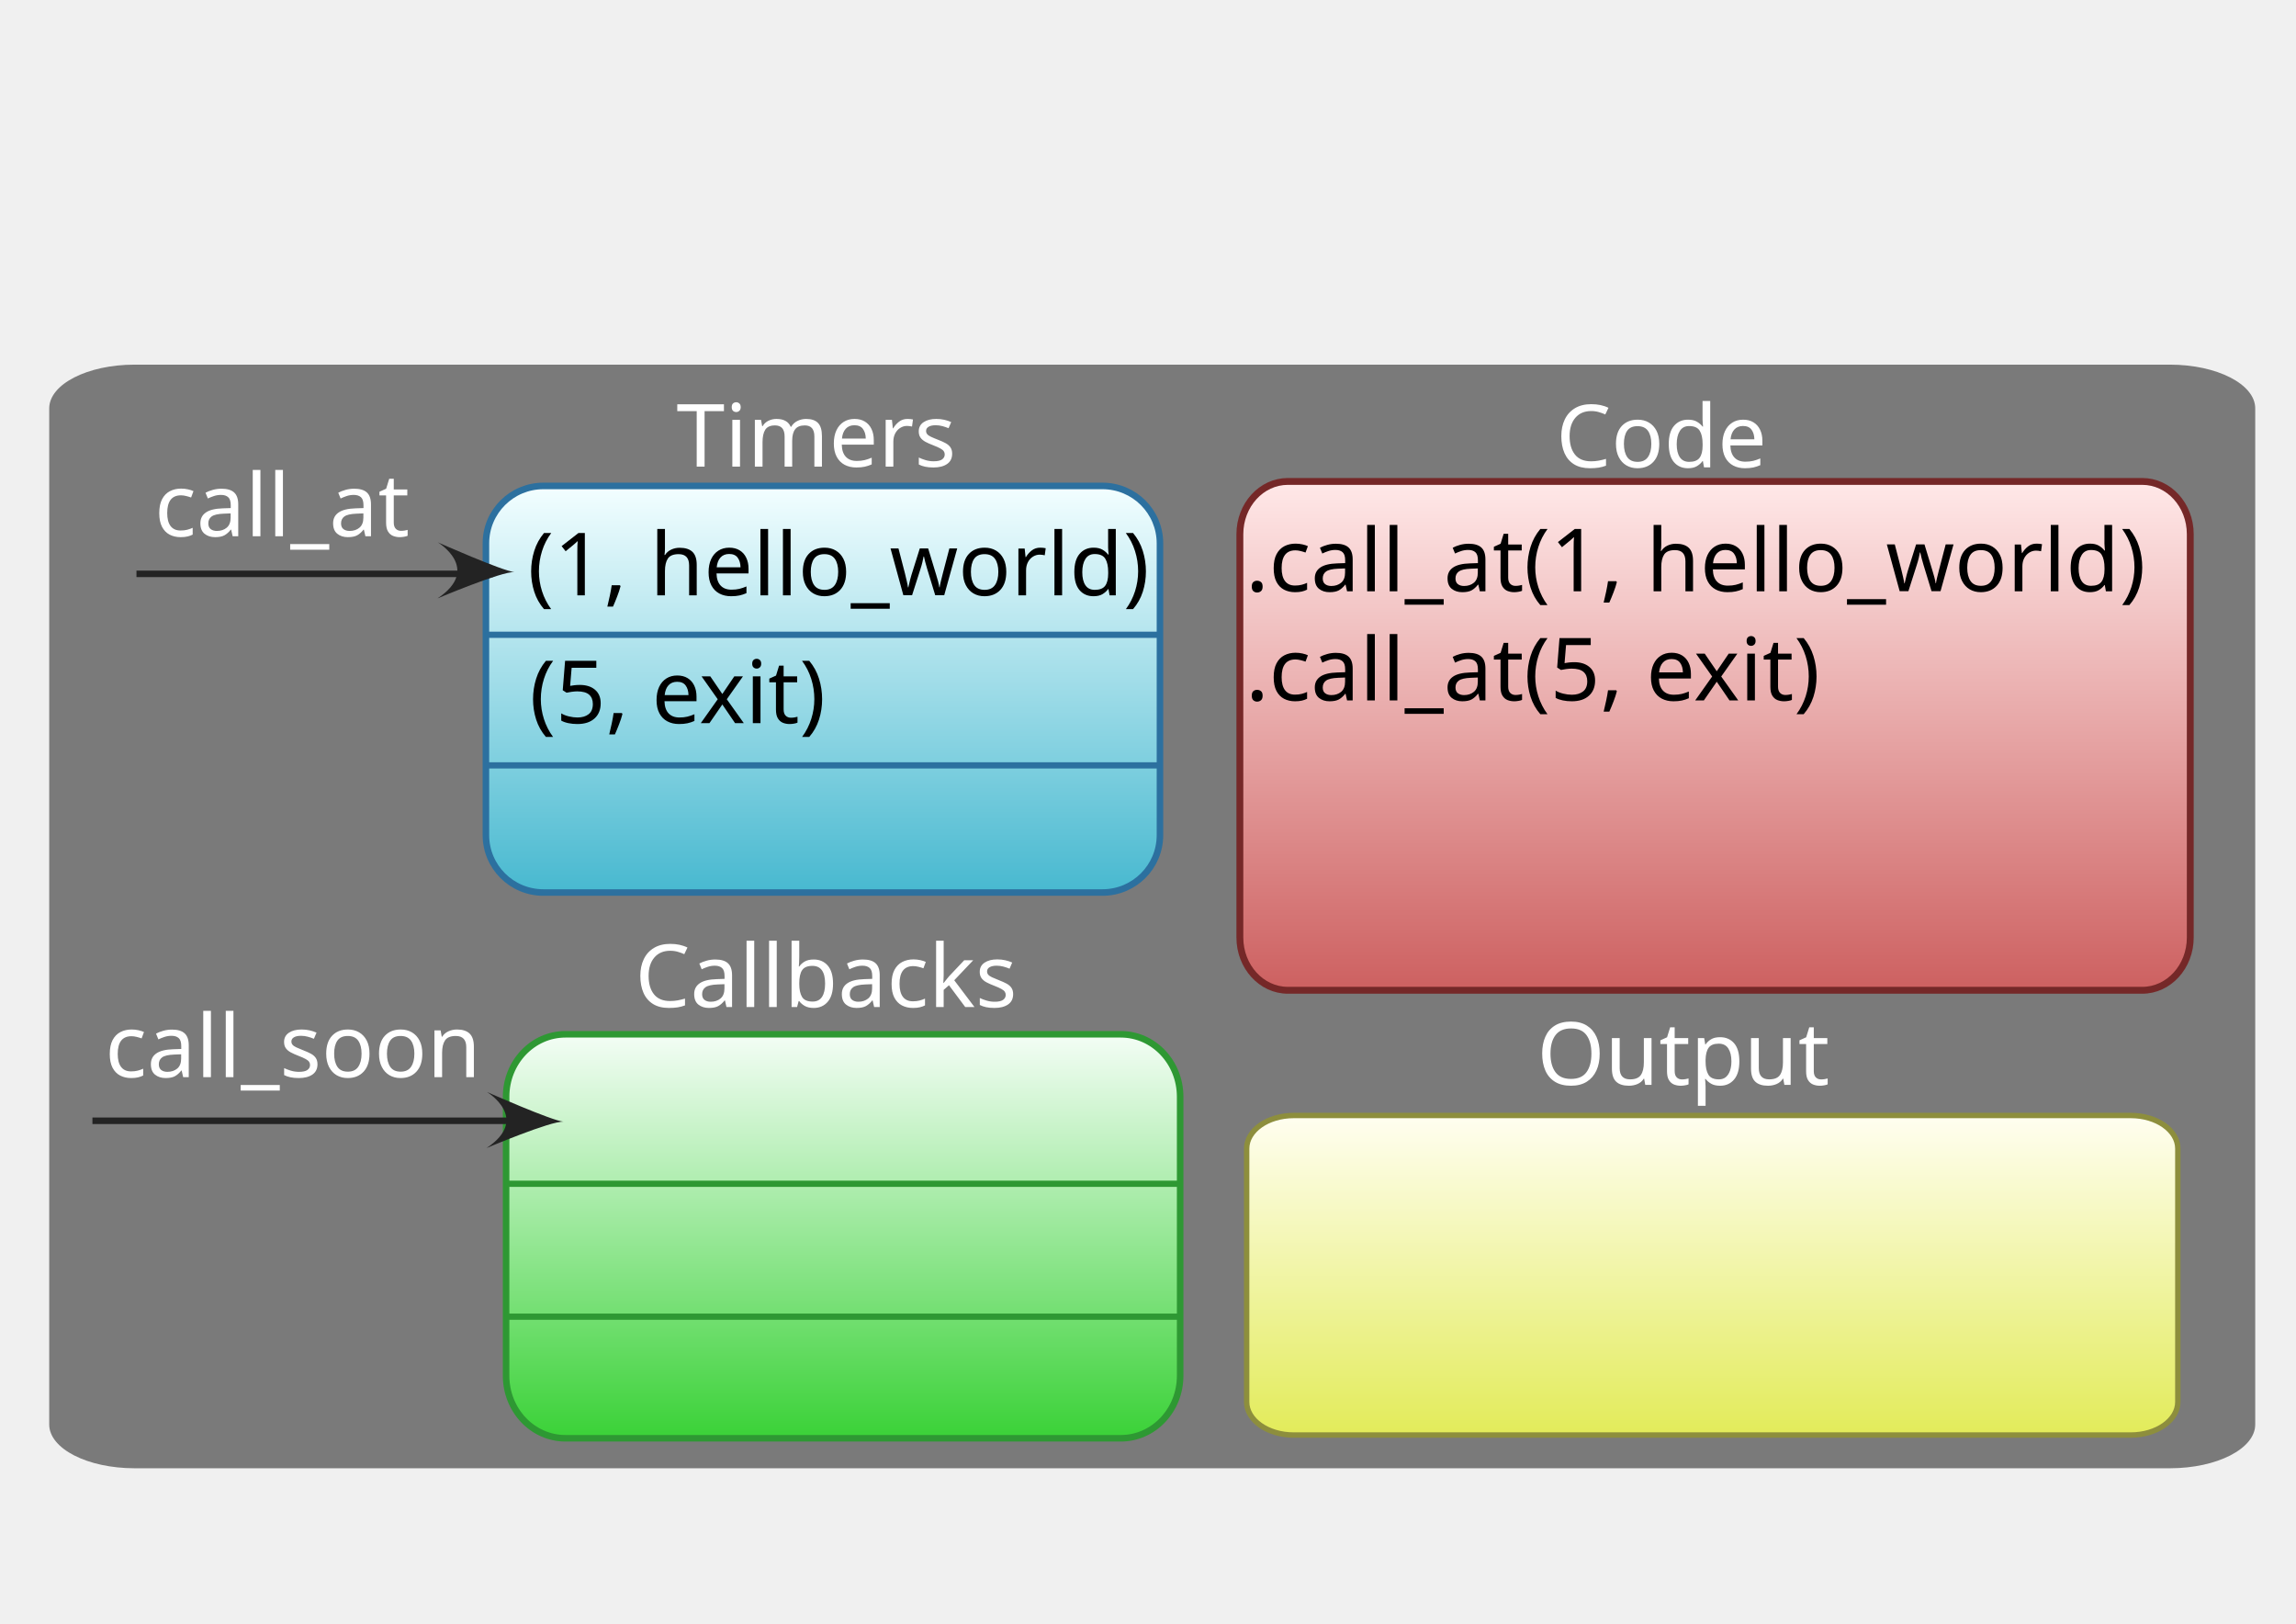
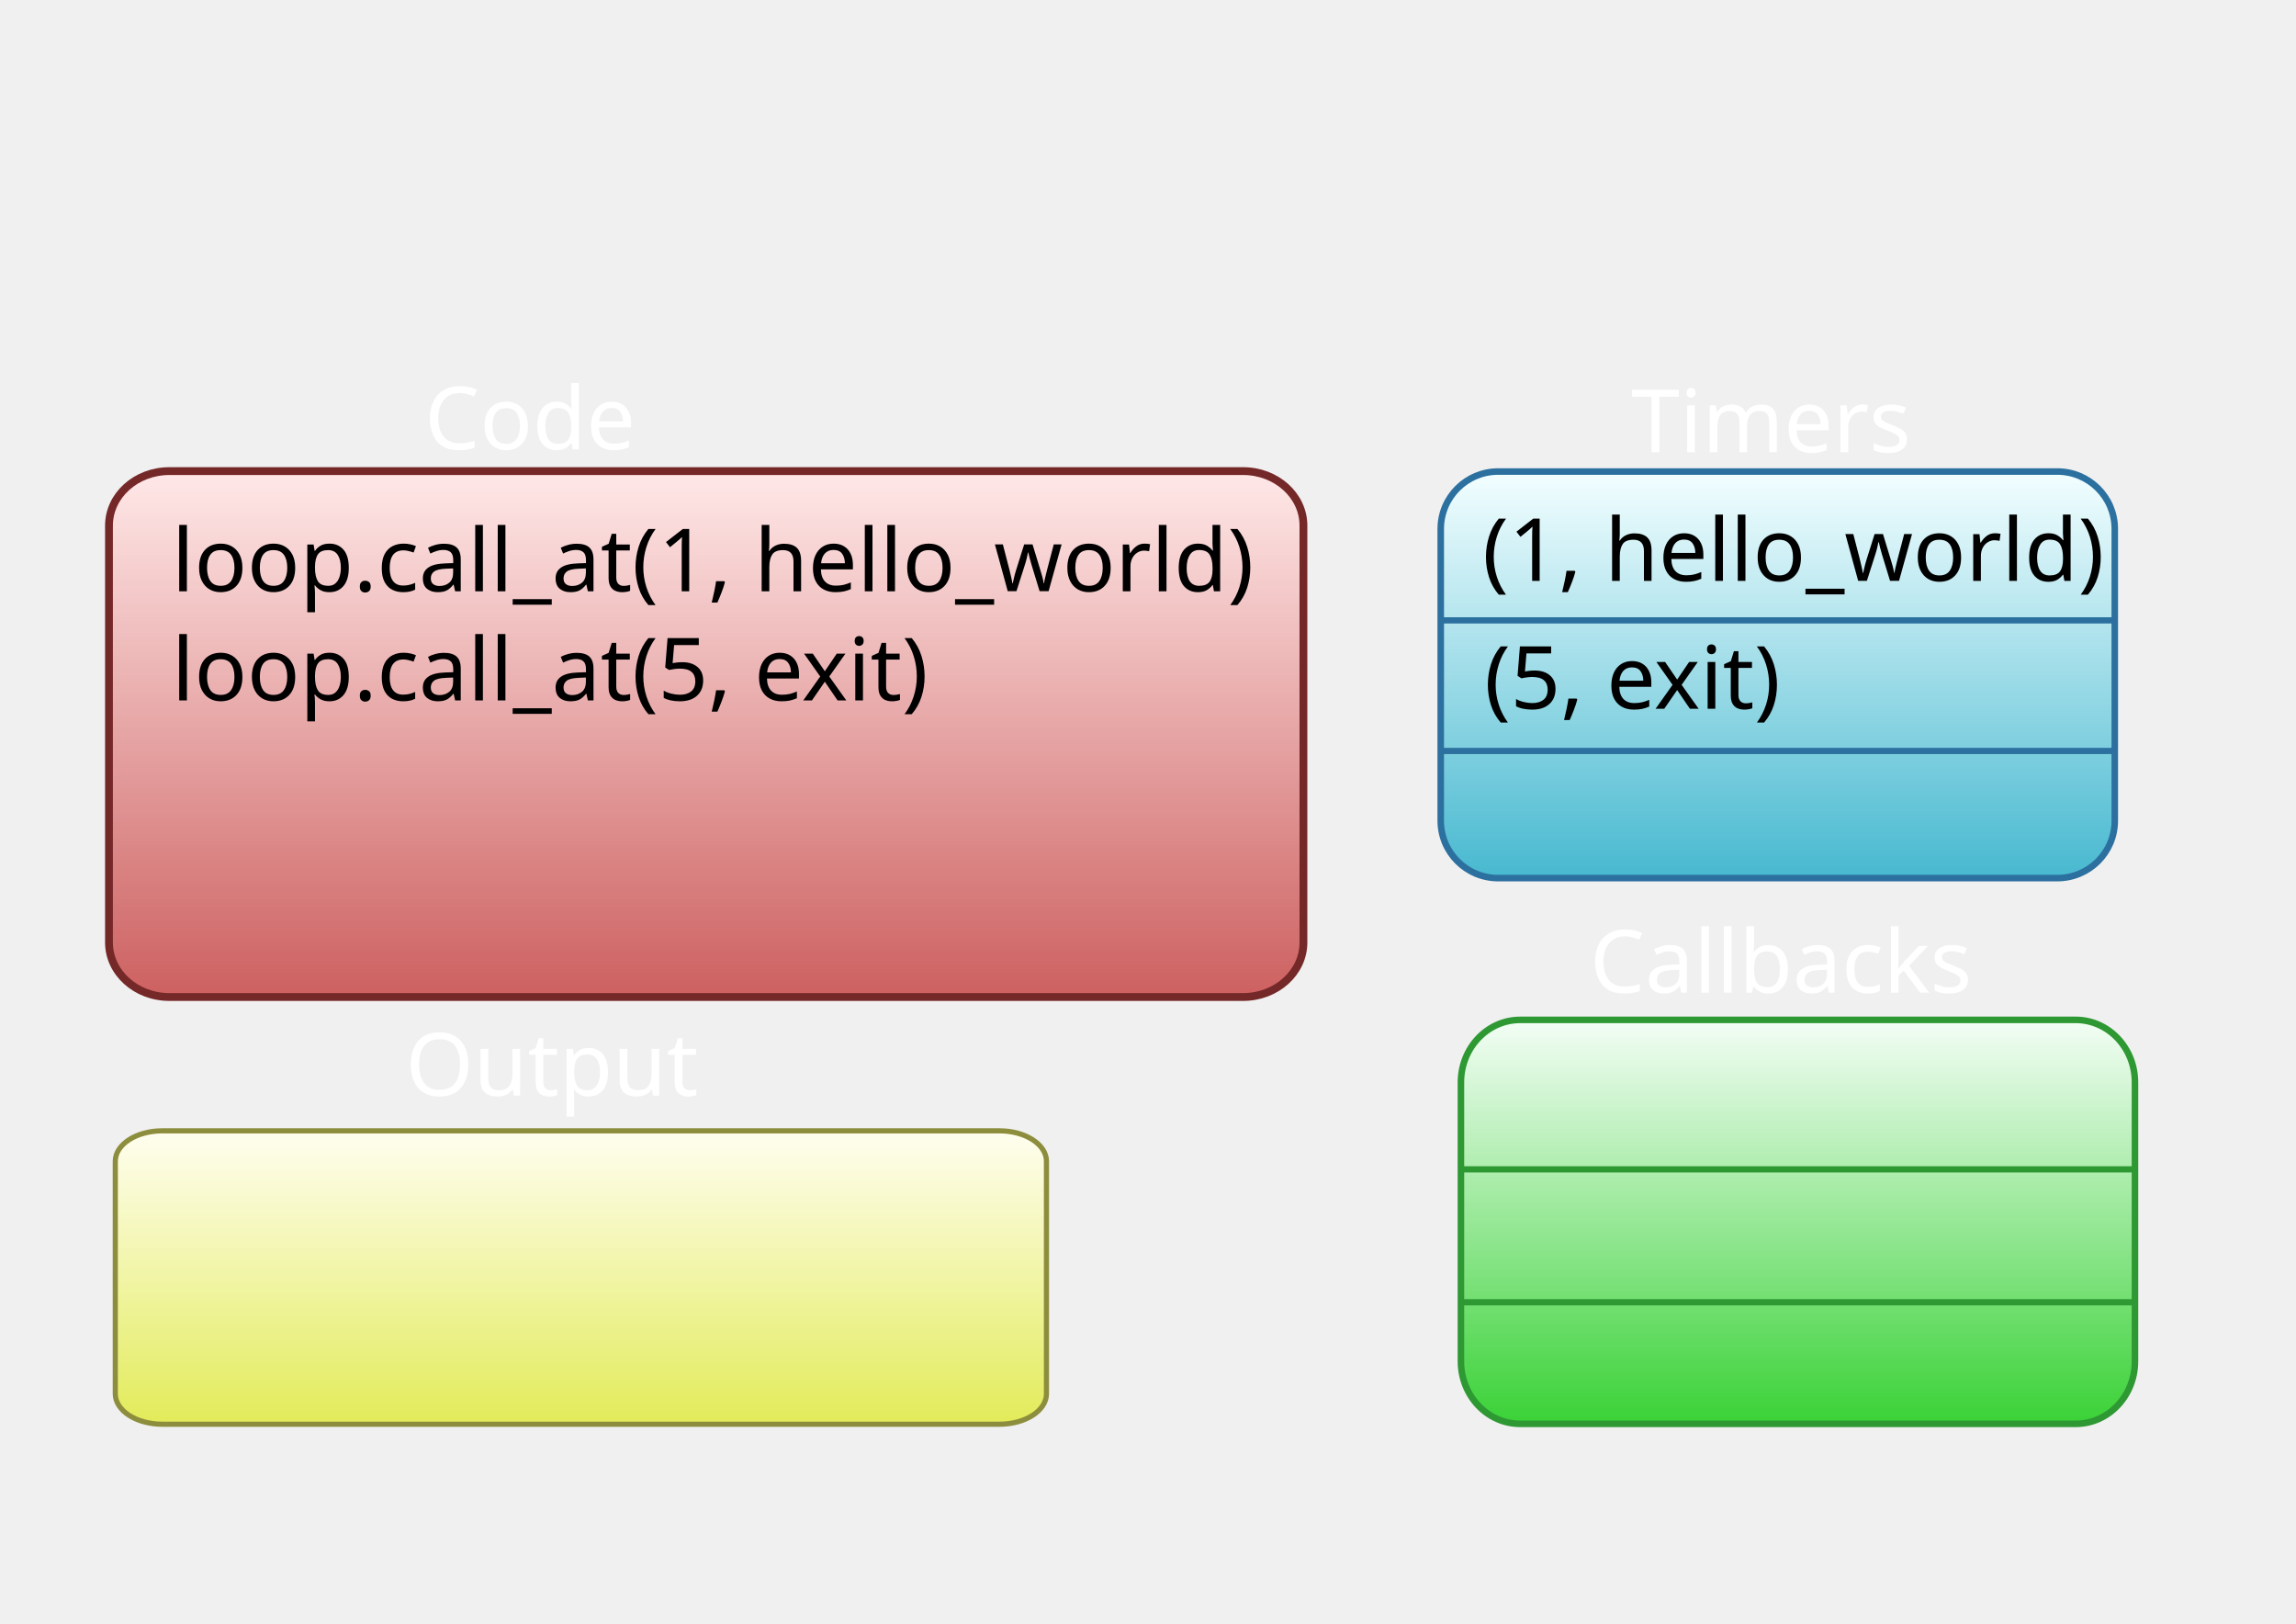
<svg xmlns="http://www.w3.org/2000/svg" xmlns:xlink="http://www.w3.org/1999/xlink" version="1.1" id="svg2" height="744.094" width="1052.362">
  <defs id="defs4">
    <linearGradient id="linearGradient12126">
      <stop style="stop-color:#ffe8e8;stop-opacity:1;" offset="0" id="stop12128" />
      <stop style="stop-color:#cd6060;stop-opacity:1;" offset="1" id="stop12130" />
    </linearGradient>
    <marker orient="auto" refY="0" refX="0" id="DotL" style="overflow:visible">
      <path id="path3982" d="m -2.5,-1 c 0,2.76 -2.24,5 -5,5 -2.76,0 -5,-2.24 -5,-5 0,-2.76 2.24,-5 5,-5 2.76,0 5,2.24 5,5 z" style="fill-rule:evenodd;stroke:#000000;stroke-width:1pt" transform="matrix(0.8,0,0,0.8,5.92,0.8)" />
    </marker>
    <marker id="RazorWire" refX="0" refY="0" orient="auto" style="overflow:visible">
      <path id="path4153" transform="scale(0.8,0.8)" style="fill:#808080;fill-opacity:1;fill-rule:evenodd;stroke:#000000;stroke-width:0.1pt" d="m 0.023,-0.74 0,1.438 -7.781,2.313 18.437,0 -7.187,-2.313 0,-1.438 7.25,-2.156 -18.469,0 7.75,2.156 z" />
    </marker>
    <marker orient="auto" refY="0" refX="0" id="Arrow2Lend" style="overflow:visible">
      <path id="path3942" style="fill-rule:evenodd;stroke-width:0.625;stroke-linejoin:round" d="M 8.719,4.034 -2.207,0.016 8.719,-4.002 c -1.745,2.372 -1.735,5.617 -6e-7,8.035 z" transform="matrix(-1.1,0,0,-1.1,-1.1,0)" />
    </marker>
    <marker orient="auto" refY="0" refX="0" id="Arrow1Lend" style="overflow:visible">
      <path id="path3924" d="M 0,0 5,-5 -12.5,0 5,5 0,0 z" style="fill-rule:evenodd;stroke:#000000;stroke-width:1pt" transform="matrix(-0.8,0,0,-0.8,-10,0)" />
    </marker>
    <linearGradient id="linearGradient3765">
      <stop id="stop3767" offset="0" style="stop-color:#f2feff;stop-opacity:1;" />
      <stop id="stop3769" offset="1" style="stop-color:#41b6ce;stop-opacity:1;" />
    </linearGradient>
    <linearGradient id="linearGradient3755">
      <stop style="stop-color:#b8f1f1;stop-opacity:1;" offset="0" id="stop3757" />
      <stop style="stop-color:#5ac5da;stop-opacity:1;" offset="1" id="stop3759" />
    </linearGradient>
    <linearGradient xlink:href="#linearGradient3765" id="linearGradient3761" x1="328.5" y1="172.362" x2="334.357" y2="552.362" gradientUnits="userSpaceOnUse" gradientTransform="matrix(0.6143788,0,0,0.4866711,176.4746,449.7801)" />
    <linearGradient xlink:href="#linearGradient3765-7" id="linearGradient3761-8" x1="328.5" y1="172.362" x2="334.357" y2="552.362" gradientUnits="userSpaceOnUse" gradientTransform="matrix(0.6143788,0,0,0.6431323,188.5043,-52.64542)" />
    <linearGradient id="linearGradient3765-7">
      <stop id="stop3767-4" offset="0" style="stop-color:#f2fdf4;stop-opacity:1;" />
      <stop id="stop3769-3" offset="1" style="stop-color:#3cd239;stop-opacity:1;" />
    </linearGradient>
-     <linearGradient y2="548.954" x2="328.5" y1="172.362" x1="328.5" gradientTransform="matrix(0.6143788,0,0,0.4835496,179.3103,700.2888)" gradientUnits="userSpaceOnUse" id="linearGradient5906" xlink:href="#linearGradient3765-7" />
+     <linearGradient y2="548.954" x2="328.5" y1="172.362" x1="328.5" gradientTransform="matrix(0.6143788,0,0,0.4835496,616.9479,693.683)" gradientUnits="userSpaceOnUse" id="linearGradient5906" xlink:href="#linearGradient3765-7" />
    <marker orient="auto" refY="0" refX="0" id="Arrow1Lend-4" style="overflow:visible">
      <path id="path3924-0" d="M 0,0 5,-5 -12.5,0 5,5 0,0 z" style="fill-rule:evenodd;stroke:#000000;stroke-width:1pt" transform="matrix(-0.8,0,0,-0.8,-10,0)" />
    </marker>
-     <linearGradient xlink:href="#linearGradient12126" id="linearGradient12140" x1="879.429" y1="523.279" x2="879.429" y2="707.26" gradientUnits="userSpaceOnUse" gradientTransform="matrix(0.9879375,0,0,1.26726,-50.06902,-133.7954)" />
+     <linearGradient xlink:href="#linearGradient12126" id="linearGradient12140" x1="879.429" y1="523.279" x2="879.429" y2="707.26" gradientUnits="userSpaceOnUse" gradientTransform="matrix(1.241627,0,0,1.309744,-727.1951,-160.746)" />
    <linearGradient xlink:href="#linearGradient12126-6" id="linearGradient12140-4" x1="879.429" y1="523.279" x2="883.507" y2="706.591" gradientUnits="userSpaceOnUse" gradientTransform="matrix(0.9957622,0,0,1.142415,-67.42616,-69.40973)" />
    <linearGradient id="linearGradient12126-6">
      <stop style="stop-color:#fffef0;stop-opacity:1;" offset="0" id="stop12128-6" />
      <stop style="stop-color:#e2eb59;stop-opacity:1;" offset="1" id="stop12130-1" />
    </linearGradient>
-     <linearGradient y2="707.709" x2="879.429" y1="523.279" x1="879.429" gradientTransform="matrix(0.9679421,0,0,0.7957865,-34.44364,403.3276)" gradientUnits="userSpaceOnUse" id="linearGradient12157" xlink:href="#linearGradient12126-6" />
+     <linearGradient y2="707.709" x2="879.429" y1="523.279" x1="879.429" gradientTransform="matrix(0.9679421,0,0,0.7306969,-553.0029,444.3878)" gradientUnits="userSpaceOnUse" id="linearGradient12157" xlink:href="#linearGradient12126-6" />
    <linearGradient xlink:href="#linearGradient3765-8" id="linearGradient3761-6" x1="328.5" y1="172.362" x2="334.357" y2="552.362" gradientUnits="userSpaceOnUse" gradientTransform="matrix(0.6143788,0,0,0.4866711,176.4746,449.7801)" />
    <linearGradient id="linearGradient3765-8">
      <stop id="stop3767-1" offset="0" style="stop-color:#f2feff;stop-opacity:1;" />
      <stop id="stop3769-0" offset="1" style="stop-color:#41b6ce;stop-opacity:1;" />
    </linearGradient>
-     <linearGradient y2="566.407" x2="328.5" y1="172.362" x1="328.5" gradientTransform="matrix(0.6143788,0,0,0.4866711,170.0564,448.4682)" gradientUnits="userSpaceOnUse" id="linearGradient12913" xlink:href="#linearGradient3765-8" />
+     <linearGradient y2="566.407" x2="328.5" y1="172.362" x1="328.5" gradientTransform="matrix(0.6143788,0,0,0.4866711,607.694,441.8624)" gradientUnits="userSpaceOnUse" id="linearGradient12913" xlink:href="#linearGradient3765-8" />
  </defs>
  <g id="layer1" transform="translate(0,-308.2677)">
-     <rect style="fill:#7a7a7a;fill-opacity:1;fill-rule:nonzero;stroke:none" id="rect7304" width="1011.113" height="505.758" x="22.56" y="475.371" rx="39.121" ry="20.051" />
-     <rect style="fill:url(#linearGradient5906);fill-opacity:1;fill-rule:nonzero;stroke:#2e9833;stroke-width:3;stroke-linecap:butt;stroke-linejoin:round;stroke-miterlimit:4;stroke-opacity:1;stroke-dasharray:none" id="rect2985-0" width="308.945" height="185.13" x="231.971" y="782.253" rx="27.17" ry="28.635" />
-     <path style="fill:none;stroke:#2e9833;stroke-width:2.852;stroke-linecap:butt;stroke-linejoin:miter;stroke-miterlimit:4;stroke-opacity:1;stroke-dasharray:none" d="m 232.678,850.754 181.913,0 126.647,0" id="path3858-99" />
-     <path style="fill:none;stroke:#2e9833;stroke-width:2.85;stroke-linecap:butt;stroke-linejoin:miter;stroke-miterlimit:4;stroke-opacity:1;stroke-dasharray:none" d="m 232.249,911.661 308.124,0" id="path3858-5-4" />
-     <text xml:space="preserve" style="font-size:40px;font-style:normal;font-variant:normal;font-weight:normal;font-stretch:normal;line-height:125%;letter-spacing:0px;word-spacing:0px;fill:#ffffff;fill-opacity:1;stroke:none;font-family:Comfortaa;-inkscape-font-specification:Comfortaa" x="291.049" y="769.771" id="text3771-4">
-       <tspan id="tspan3773-6" x="291.049" y="769.771">Callbacks</tspan>
+     <rect style="fill:url(#linearGradient5906);fill-opacity:1;fill-rule:nonzero;stroke:#2e9833;stroke-width:3;stroke-linecap:butt;stroke-linejoin:round;stroke-miterlimit:4;stroke-opacity:1;stroke-dasharray:none" id="rect2985-0" width="308.945" height="185.13" x="669.609" y="775.647" rx="27.17" ry="28.635" />
+     <path style="fill:none;stroke:#2e9833;stroke-width:2.852;stroke-linecap:butt;stroke-linejoin:miter;stroke-miterlimit:4;stroke-opacity:1;stroke-dasharray:none" d="m 670.315,844.148 181.913,0 126.647,0" id="path3858-99" />
+     <path style="fill:none;stroke:#2e9833;stroke-width:2.85;stroke-linecap:butt;stroke-linejoin:miter;stroke-miterlimit:4;stroke-opacity:1;stroke-dasharray:none" d="m 669.887,905.055 308.124,0" id="path3858-5-4" />
+     <text xml:space="preserve" style="font-size:40px;font-style:normal;font-variant:normal;font-weight:normal;font-stretch:normal;line-height:125%;letter-spacing:0px;word-spacing:0px;fill:#ffffff;fill-opacity:1;stroke:none;font-family:Comfortaa;-inkscape-font-specification:Comfortaa" x="728.687" y="763.165" id="text3771-4">
+       <tspan id="tspan3773-6" x="728.687" y="763.165">Callbacks</tspan>
    </text>
-     <text xml:space="preserve" style="font-size:40px;font-style:normal;font-weight:normal;line-height:125%;letter-spacing:0px;word-spacing:0px;fill:#ffffff;fill-opacity:1;stroke:none;font-family:Sans" x="48.114" y="801.898" id="text5865-5">
-       <tspan id="tspan5867-9" x="48.114" y="801.898" style="font-style:normal;font-variant:normal;font-weight:normal;font-stretch:normal;fill:#ffffff;fill-opacity:1;font-family:Comfortaa;-inkscape-font-specification:Comfortaa">call_soon</tspan>
+     <rect style="fill:url(#linearGradient12140);fill-opacity:1;fill-rule:nonzero;stroke:#752828;stroke-width:3.587;stroke-linecap:butt;stroke-linejoin:round;stroke-miterlimit:4;stroke-opacity:1;stroke-dasharray:none" id="rect11120-3" width="547.473" height="241.011" x="49.95" y="524.156" rx="27.669" ry="24.983" />
+     <text xml:space="preserve" style="font-size:40px;font-style:normal;font-weight:normal;line-height:125%;letter-spacing:0px;word-spacing:0px;fill:#ffffff;fill-opacity:1;stroke:none;font-family:Sans" x="194.629" y="514.182" id="text5865-6-8-9">
+       <tspan x="194.629" y="514.182" style="font-style:normal;font-variant:normal;font-weight:normal;font-stretch:normal;fill:#ffffff;fill-opacity:1;font-family:Comfortaa;-inkscape-font-specification:Comfortaa" id="tspan11114-1">Code</tspan>
    </text>
-     <path style="fill:#faff4f;fill-opacity:1;fill-rule:nonzero;stroke:#232323;stroke-width:3;stroke-linecap:butt;stroke-linejoin:round;stroke-miterlimit:4;stroke-opacity:1;stroke-dasharray:none;marker-end:none" d="m 42.369,821.892 197.847,0" id="path5299-9" />
-     <path style="fill:#232323;fill-opacity:1;fill-rule:nonzero;stroke:none" d="m 223.134,808.657 c 0,0 29.705,13.182 35.206,13.65 -5.698,-0.468 -35.335,12.068 -35.335,12.068 20.433,-13.571 0.129,-25.719 0.129,-25.719 z" id="path7308-2" />
-     <rect style="fill:url(#linearGradient12140);fill-opacity:1;fill-rule:nonzero;stroke:#752828;stroke-width:3.147;stroke-linecap:butt;stroke-linejoin:round;stroke-miterlimit:4;stroke-opacity:1;stroke-dasharray:none" id="rect11120-3" width="435.613" height="233.194" x="568.29" y="528.89" rx="22.015" ry="24.172" />
-     <text xml:space="preserve" style="font-size:40px;font-style:normal;font-weight:normal;line-height:125%;letter-spacing:0px;word-spacing:0px;fill:#ffffff;fill-opacity:1;stroke:none;font-family:Sans" x="713.188" y="522.439" id="text5865-6-8-9">
-       <tspan x="713.188" y="522.439" style="font-style:normal;font-variant:normal;font-weight:normal;font-stretch:normal;fill:#ffffff;fill-opacity:1;font-family:Comfortaa;-inkscape-font-specification:Comfortaa" id="tspan11114-1">Code</tspan>
+     <text xml:space="preserve" style="font-size:40px;font-style:normal;font-weight:normal;line-height:125%;letter-spacing:0px;word-spacing:0px;fill:#000000;fill-opacity:1;stroke:none;font-family:Sans" x="78.734" y="579.243" id="text5865-6">
+       <tspan x="78.734" y="579.243" style="font-style:normal;font-variant:normal;font-weight:normal;font-stretch:normal;fill:#000000;fill-opacity:1;font-family:Comfortaa;-inkscape-font-specification:Comfortaa" id="tspan7773">loop.call_at(1, hello_world)</tspan>
+       <tspan x="78.734" y="629.243" style="font-style:normal;font-variant:normal;font-weight:normal;font-stretch:normal;fill:#000000;fill-opacity:1;font-family:Comfortaa;-inkscape-font-specification:Comfortaa" id="tspan13369">loop.call_at(5, exit)</tspan>
    </text>
-     <text xml:space="preserve" style="font-size:40px;font-style:normal;font-weight:normal;line-height:125%;letter-spacing:0px;word-spacing:0px;fill:#000000;fill-opacity:1;stroke:none;font-family:Sans" x="570.87" y="579.243" id="text5865-6">
-       <tspan x="570.87" y="579.243" style="font-style:normal;font-variant:normal;font-weight:normal;font-stretch:normal;fill:#000000;fill-opacity:1;font-family:Comfortaa;-inkscape-font-specification:Comfortaa" id="tspan7773">.call_at(1, hello_world)</tspan>
-       <tspan x="570.87" y="629.243" style="font-style:normal;font-variant:normal;font-weight:normal;font-stretch:normal;fill:#000000;fill-opacity:1;font-family:Comfortaa;-inkscape-font-specification:Comfortaa" id="tspan13369">.call_at(5, exit)</tspan>
+     <rect style="fill:url(#linearGradient12157);fill-opacity:1;fill-rule:nonzero;stroke:#8d8e3d;stroke-width:2.366;stroke-linecap:butt;stroke-linejoin:round;stroke-miterlimit:4;stroke-opacity:1;stroke-dasharray:none" id="rect11120-3-8" width="426.796" height="134.458" x="52.841" y="826.49" rx="21.57" ry="13.938" />
+     <text xml:space="preserve" style="font-size:40px;font-style:normal;font-weight:normal;line-height:125%;letter-spacing:0px;word-spacing:0px;fill:#ffffff;fill-opacity:1;stroke:none;font-family:Sans" x="185.857" y="810.378" id="text5865-6-8-9-4">
+       <tspan x="185.857" y="810.378" style="font-style:normal;font-variant:normal;font-weight:normal;font-stretch:normal;fill:#ffffff;fill-opacity:1;font-family:Comfortaa;-inkscape-font-specification:Comfortaa" id="tspan11114-1-1">Output</tspan>
    </text>
-     <rect style="fill:url(#linearGradient12157);fill-opacity:1;fill-rule:nonzero;stroke:#8d8e3d;stroke-width:2.469;stroke-linecap:butt;stroke-linejoin:round;stroke-miterlimit:4;stroke-opacity:1;stroke-dasharray:none" id="rect11120-3-8" width="426.796" height="146.436" x="571.4" y="819.467" rx="21.57" ry="15.179" />
-     <text xml:space="preserve" style="font-size:40px;font-style:normal;font-weight:normal;line-height:125%;letter-spacing:0px;word-spacing:0px;fill:#ffffff;fill-opacity:1;stroke:none;font-family:Sans" x="704.417" y="805.424" id="text5865-6-8-9-4">
-       <tspan x="704.417" y="805.424" style="font-style:normal;font-variant:normal;font-weight:normal;font-stretch:normal;fill:#ffffff;fill-opacity:1;font-family:Comfortaa;-inkscape-font-specification:Comfortaa" id="tspan11114-1-1">Output</tspan>
+     <rect style="fill:url(#linearGradient12913);fill-opacity:1;fill-rule:nonzero;stroke:#2c709f;stroke-width:3;stroke-linecap:butt;stroke-linejoin:round;stroke-miterlimit:4;stroke-opacity:1;stroke-dasharray:none" id="rect2985" width="308.945" height="186.326" x="660.355" y="524.356" rx="26.345" ry="26.289" />
+     <text xml:space="preserve" style="font-size:40px;font-style:normal;font-variant:normal;font-weight:normal;font-stretch:normal;line-height:125%;letter-spacing:0px;word-spacing:0px;fill:#ffffff;fill-opacity:1;stroke:none;font-family:Comfortaa;-inkscape-font-specification:Comfortaa" x="747.657" y="515.489" id="text3771">
+       <tspan id="tspan3773" x="747.657" y="515.489">Timers</tspan>
    </text>
-     <rect style="fill:url(#linearGradient12913);fill-opacity:1;fill-rule:nonzero;stroke:#2c709f;stroke-width:3;stroke-linecap:butt;stroke-linejoin:round;stroke-miterlimit:4;stroke-opacity:1;stroke-dasharray:none" id="rect2985" width="308.945" height="186.326" x="222.717" y="530.961" rx="26.345" ry="26.289" />
-     <text xml:space="preserve" style="font-size:40px;font-style:normal;font-variant:normal;font-weight:normal;font-stretch:normal;line-height:125%;letter-spacing:0px;word-spacing:0px;fill:#ffffff;fill-opacity:1;stroke:none;font-family:Comfortaa;-inkscape-font-specification:Comfortaa" x="310.019" y="522.095" id="text3771">
-       <tspan id="tspan3773" x="310.019" y="522.095">Timers</tspan>
+     <text xml:space="preserve" style="font-size:40px;font-style:normal;font-variant:normal;font-weight:normal;font-stretch:normal;line-height:125%;letter-spacing:0px;word-spacing:0px;fill:#000000;fill-opacity:1;stroke:none;font-family:Comfortaa;-inkscape-font-specification:Comfortaa" x="680.364" y="633.06" id="text3771-8-4">
+       <tspan id="tspan3773-0-9" x="680.364" y="633.06">(5, exit)</tspan>
    </text>
-     <text xml:space="preserve" style="font-size:40px;font-style:normal;font-variant:normal;font-weight:normal;font-stretch:normal;line-height:125%;letter-spacing:0px;word-spacing:0px;fill:#000000;fill-opacity:1;stroke:none;font-family:Comfortaa;-inkscape-font-specification:Comfortaa" x="242.726" y="639.666" id="text3771-8-4">
-       <tspan id="tspan3773-0-9" x="242.726" y="639.666">(5, exit)</tspan>
-     </text>
-     <path style="fill:#faff4f;fill-opacity:1;fill-rule:nonzero;stroke:#232323;stroke-width:3;stroke-linecap:butt;stroke-linejoin:round;stroke-miterlimit:4;stroke-opacity:1;stroke-dasharray:none;marker-end:none" d="m 62.545,571.246 163.434,0" id="path5299" />
-     <text xml:space="preserve" style="font-size:40px;font-style:normal;font-weight:normal;line-height:125%;letter-spacing:0px;word-spacing:0px;fill:#ffffff;fill-opacity:1;stroke:none;font-family:Sans" x="70.795" y="554.023" id="text5865">
-       <tspan id="tspan5867" x="70.795" y="554.023" style="font-style:normal;font-variant:normal;font-weight:normal;font-stretch:normal;fill:#ffffff;fill-opacity:1;font-family:Comfortaa;-inkscape-font-specification:Comfortaa">call_at</tspan>
-     </text>
-     <path style="fill:none;stroke:#2c709f;stroke-width:2.849;stroke-linecap:butt;stroke-linejoin:miter;stroke-miterlimit:4;stroke-opacity:1;stroke-dasharray:none" d="m 223.249,659.018 307.998,0" id="path3858" />
-     <path style="fill:none;stroke:#2c709f;stroke-width:2.853;stroke-linecap:butt;stroke-linejoin:miter;stroke-miterlimit:4;stroke-opacity:1;stroke-dasharray:none" d="m 222.494,599.169 308.85,0" id="path3858-0" />
-     <path style="fill:#232323;fill-opacity:1;fill-rule:nonzero;stroke:none" d="m 200.642,556.79 c 0,0 29.705,13.182 35.206,13.65 -5.698,-0.468 -35.335,12.068 -35.335,12.068 20.433,-13.571 0.129,-25.719 0.129,-25.719 z" id="path7308-2-0" />
-     <text xml:space="preserve" style="font-size:40px;font-style:normal;font-variant:normal;font-weight:normal;font-stretch:normal;line-height:125%;letter-spacing:0px;word-spacing:0px;fill:#000000;fill-opacity:1;stroke:none;font-family:Comfortaa;-inkscape-font-specification:Comfortaa" x="241.857" y="581.092" id="text3771-8">
-       <tspan id="tspan3773-0" x="241.857" y="581.092">(1, hello_world)</tspan>
+     <path style="fill:none;stroke:#2c709f;stroke-width:2.849;stroke-linecap:butt;stroke-linejoin:miter;stroke-miterlimit:4;stroke-opacity:1;stroke-dasharray:none" d="m 660.886,652.412 307.998,0" id="path3858" />
+     <path style="fill:none;stroke:#2c709f;stroke-width:2.853;stroke-linecap:butt;stroke-linejoin:miter;stroke-miterlimit:4;stroke-opacity:1;stroke-dasharray:none" d="m 660.132,592.563 308.85,0" id="path3858-0" />
+     <text xml:space="preserve" style="font-size:40px;font-style:normal;font-variant:normal;font-weight:normal;font-stretch:normal;line-height:125%;letter-spacing:0px;word-spacing:0px;fill:#000000;fill-opacity:1;stroke:none;font-family:Comfortaa;-inkscape-font-specification:Comfortaa" x="679.494" y="574.486" id="text3771-8">
+       <tspan id="tspan3773-0" x="679.494" y="574.486">(1, hello_world)</tspan>
    </text>
  </g>
</svg>
